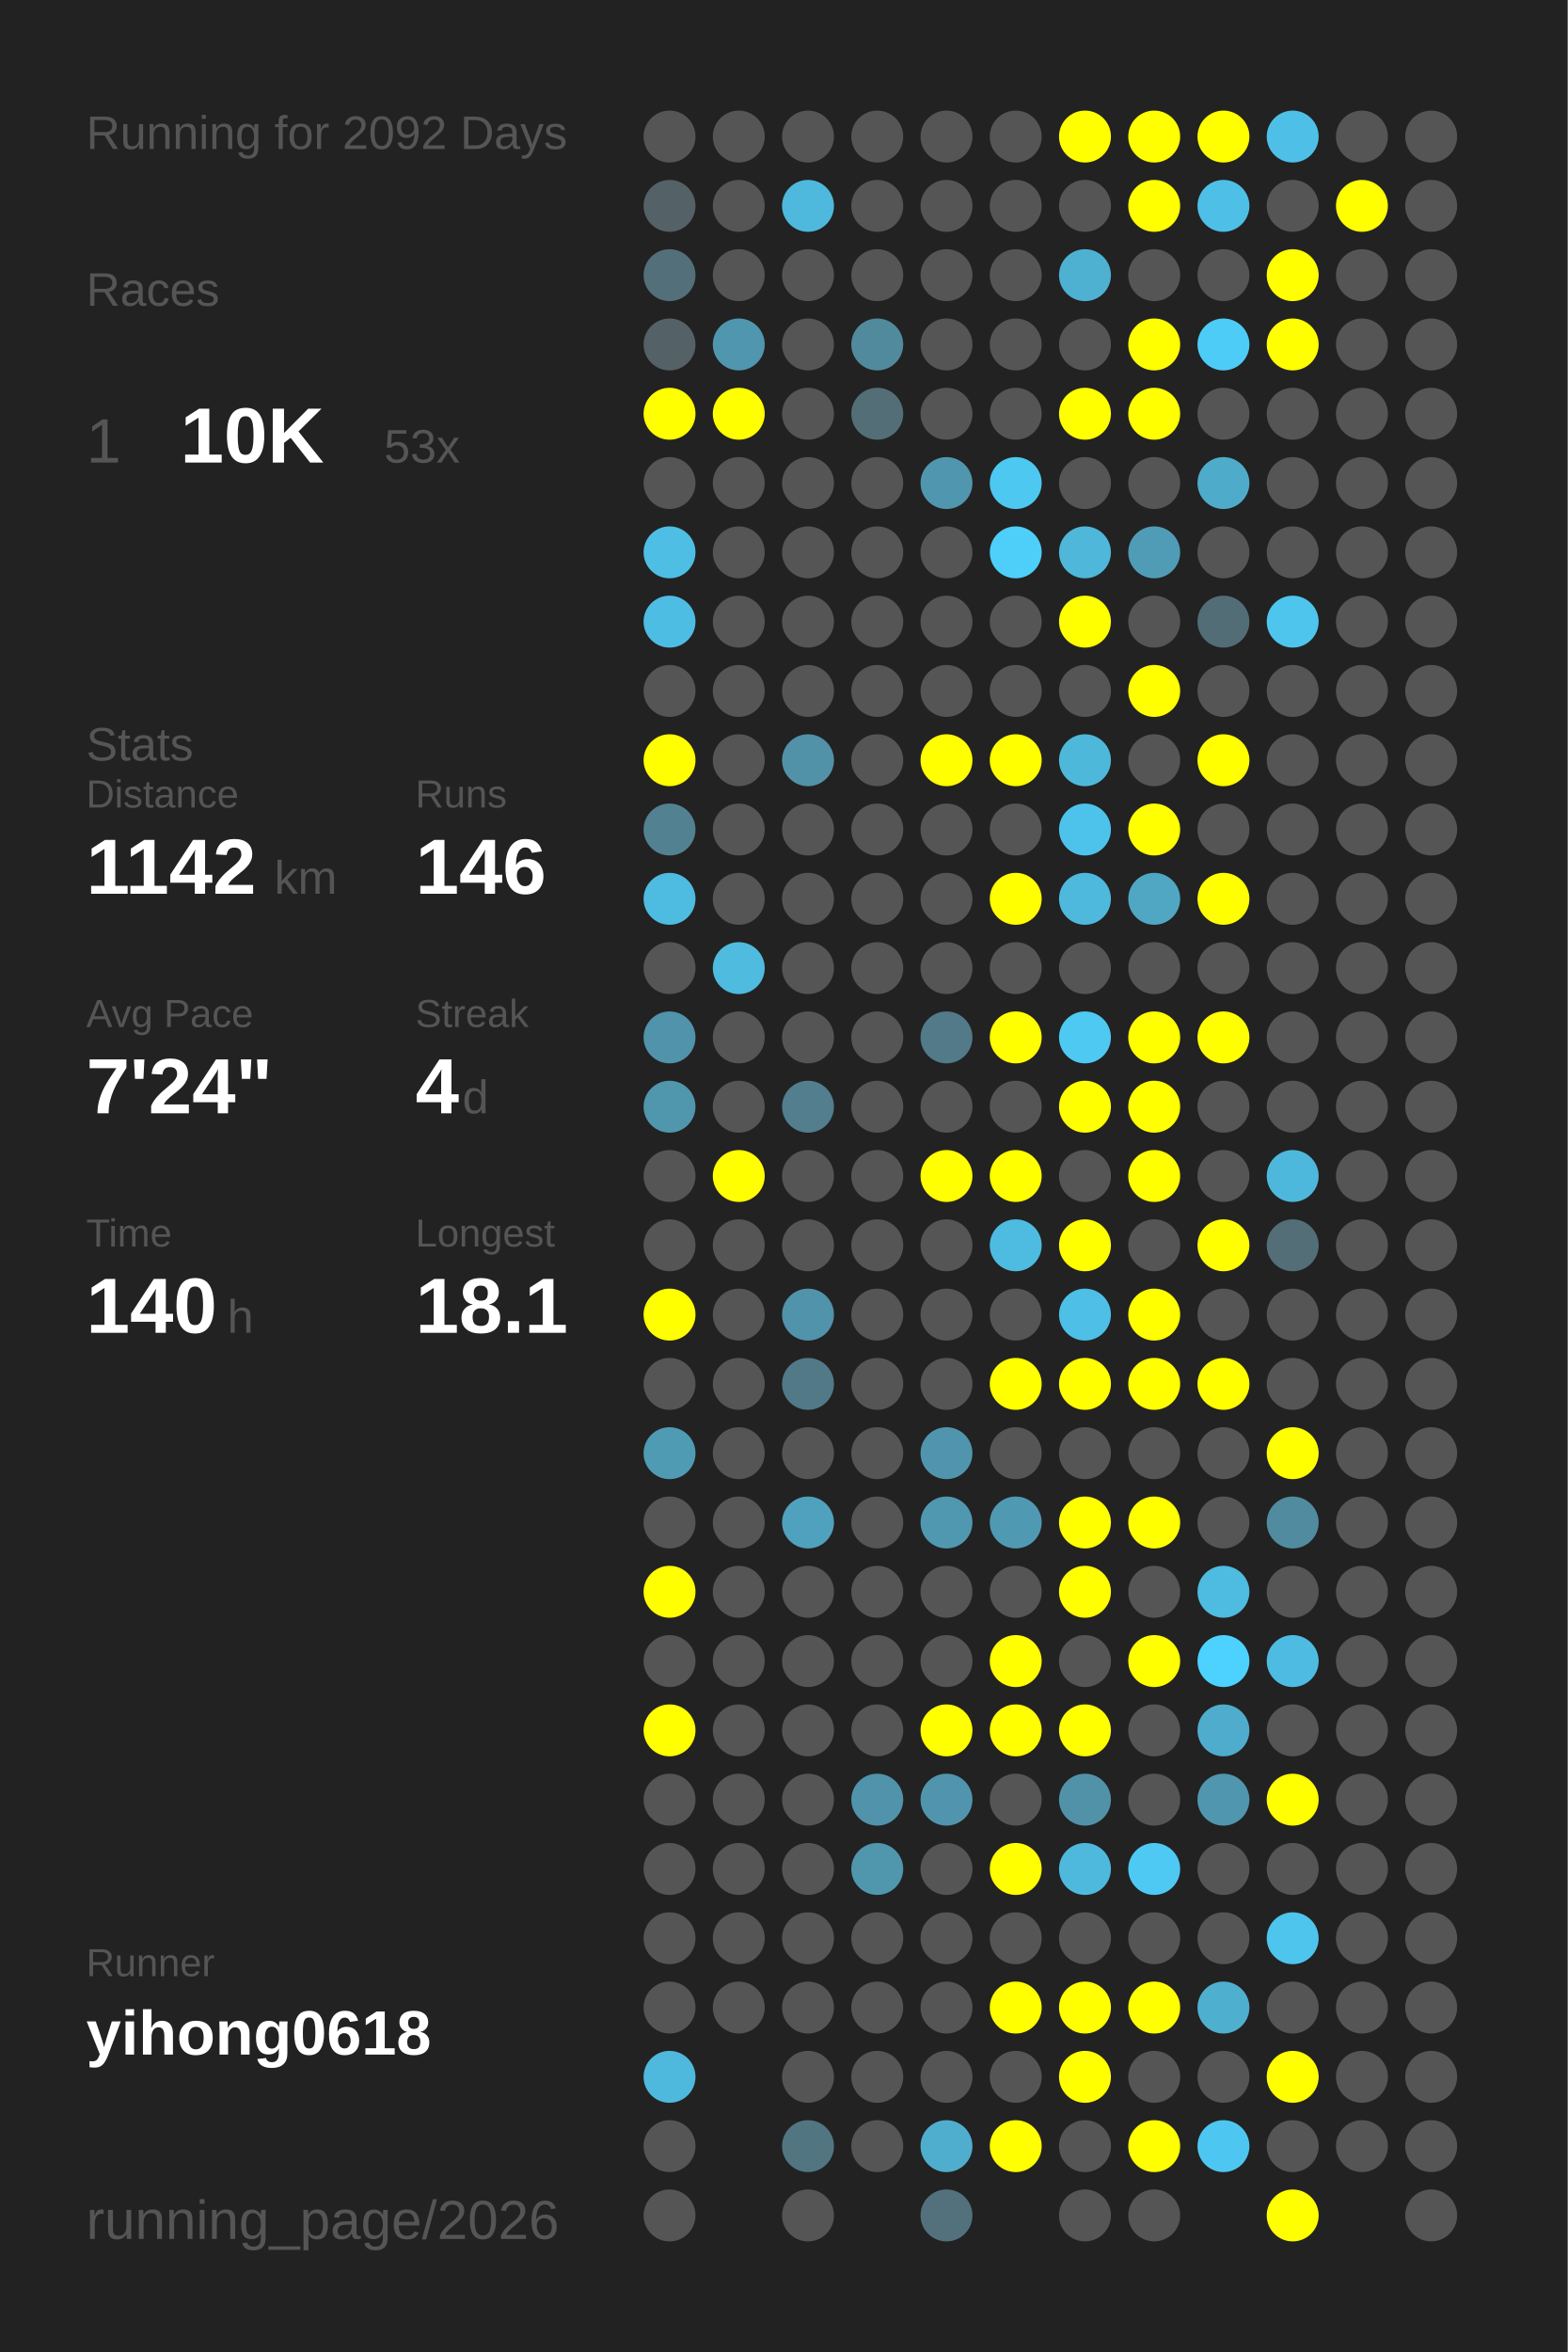
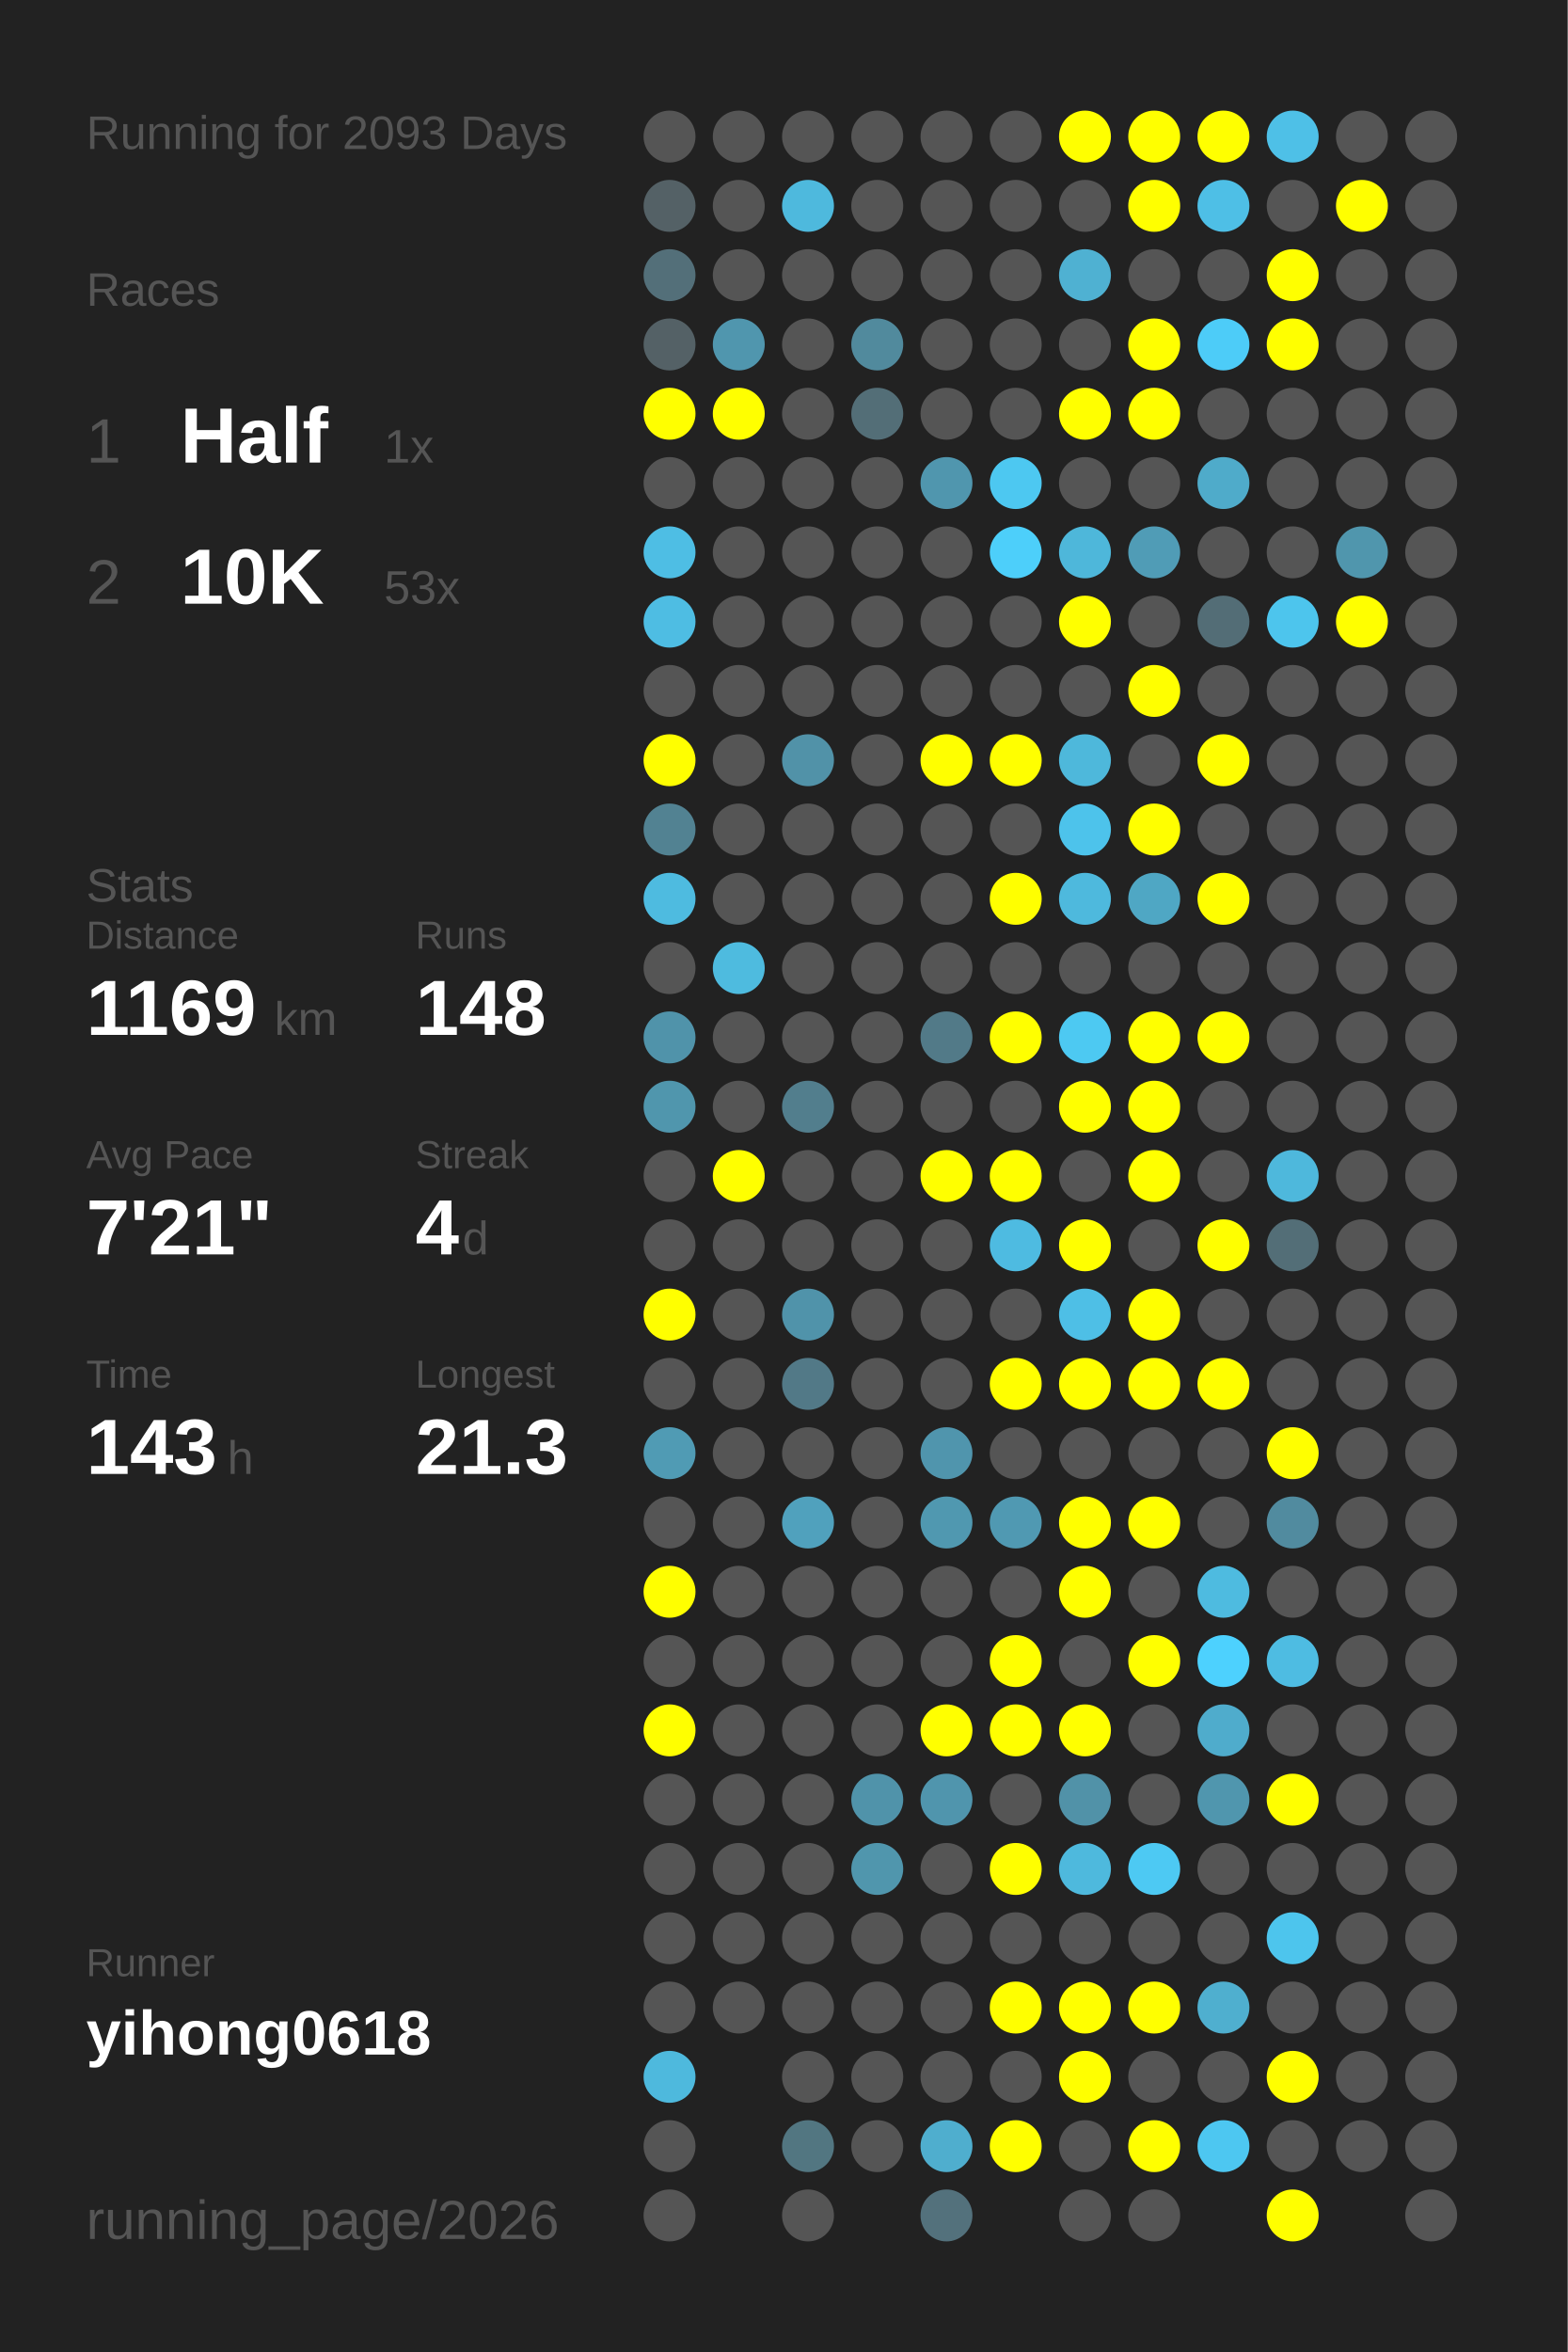
<svg xmlns="http://www.w3.org/2000/svg" baseProfile="full" height="300mm" version="1.1" viewBox="0,0,200,300" width="200mm">
  <defs />
  <rect fill="#222222" height="300" width="200" x="0" y="0" />
-   <text fill="#555555" style="font-size:6px; font-family:Arial;" x="11" y="19">Running for 2092 Days</text>
+   <text fill="#555555" style="font-size:6px; font-family:Arial;" x="11" y="19">Running for 2093 Days</text>
  <text fill="#555555" style="font-size:6px; font-family:Arial;" x="11" y="39">Races</text>
  <text fill="#555555" style="font-size:8px; font-family:Arial;" x="11" y="59">1</text>
-   <text fill="#FFFFFF" style="font-size:10px; font-family:Arial; font-weight:bold;" x="23" y="59">10K</text>
-   <text fill="#555555" style="font-size:6px; font-family:Arial;" x="49" y="59">53x</text>
-   <text fill="#555555" style="font-size:6px; font-family:Arial;" x="11" y="97">Stats</text>
-   <text fill="#555555" style="font-size:5px; font-family:Arial;" x="11" y="103">Distance</text>
-   <text fill="#FFFFFF" style="font-size:10px; font-family:Arial; font-weight:bold;" x="11" y="114">1142</text>
-   <text fill="#555555" style="font-size:6px; font-family:Arial;" x="35" y="114">km</text>
-   <text fill="#555555" style="font-size:5px; font-family:Arial;" x="53" y="103">Runs</text>
-   <text fill="#FFFFFF" style="font-size:10px; font-family:Arial; font-weight:bold;" x="53" y="114">146</text>
-   <text fill="#555555" style="font-size:5px; font-family:Arial;" x="11" y="131">Avg Pace</text>
-   <text fill="#FFFFFF" style="font-size:10px; font-family:Arial; font-weight:bold;" x="11" y="142">7'24"</text>
-   <text fill="#555555" style="font-size:5px; font-family:Arial;" x="53" y="131">Streak</text>
-   <text fill="#FFFFFF" style="font-size:10px; font-family:Arial; font-weight:bold;" x="53" y="142">4</text>
-   <text fill="#555555" style="font-size:6px; font-family:Arial;" x="59" y="142">d</text>
-   <text fill="#555555" style="font-size:5px; font-family:Arial;" x="11" y="159">Time</text>
-   <text fill="#FFFFFF" style="font-size:10px; font-family:Arial; font-weight:bold;" x="11" y="170">140</text>
-   <text fill="#555555" style="font-size:6px; font-family:Arial;" x="29" y="170">h</text>
-   <text fill="#555555" style="font-size:5px; font-family:Arial;" x="53" y="159">Longest</text>
-   <text fill="#FFFFFF" style="font-size:10px; font-family:Arial; font-weight:bold;" x="53" y="170">18.1</text>
+   <text fill="#FFFFFF" style="font-size:10px; font-family:Arial; font-weight:bold;" x="23" y="59">Half</text>
+   <text fill="#555555" style="font-size:6px; font-family:Arial;" x="49" y="59">1x</text>
+   <text fill="#555555" style="font-size:8px; font-family:Arial;" x="11" y="77">2</text>
+   <text fill="#FFFFFF" style="font-size:10px; font-family:Arial; font-weight:bold;" x="23" y="77">10K</text>
+   <text fill="#555555" style="font-size:6px; font-family:Arial;" x="49" y="77">53x</text>
+   <text fill="#555555" style="font-size:6px; font-family:Arial;" x="11" y="115">Stats</text>
+   <text fill="#555555" style="font-size:5px; font-family:Arial;" x="11" y="121">Distance</text>
+   <text fill="#FFFFFF" style="font-size:10px; font-family:Arial; font-weight:bold;" x="11" y="132">1169</text>
+   <text fill="#555555" style="font-size:6px; font-family:Arial;" x="35" y="132">km</text>
+   <text fill="#555555" style="font-size:5px; font-family:Arial;" x="53" y="121">Runs</text>
+   <text fill="#FFFFFF" style="font-size:10px; font-family:Arial; font-weight:bold;" x="53" y="132">148</text>
+   <text fill="#555555" style="font-size:5px; font-family:Arial;" x="11" y="149">Avg Pace</text>
+   <text fill="#FFFFFF" style="font-size:10px; font-family:Arial; font-weight:bold;" x="11" y="160">7'21"</text>
+   <text fill="#555555" style="font-size:5px; font-family:Arial;" x="53" y="149">Streak</text>
+   <text fill="#FFFFFF" style="font-size:10px; font-family:Arial; font-weight:bold;" x="53" y="160">4</text>
+   <text fill="#555555" style="font-size:6px; font-family:Arial;" x="59" y="160">d</text>
+   <text fill="#555555" style="font-size:5px; font-family:Arial;" x="11" y="177">Time</text>
+   <text fill="#FFFFFF" style="font-size:10px; font-family:Arial; font-weight:bold;" x="11" y="188">143</text>
+   <text fill="#555555" style="font-size:6px; font-family:Arial;" x="29" y="188">h</text>
+   <text fill="#555555" style="font-size:5px; font-family:Arial;" x="53" y="177">Longest</text>
+   <text fill="#FFFFFF" style="font-size:10px; font-family:Arial; font-weight:bold;" x="53" y="188">21.3</text>
  <text fill="#555555" style="font-size:5px; font-family:Arial;" x="11" y="252.065">Runner</text>
  <text fill="#FFFFFF" style="font-size:8px; font-family:Arial; font-weight:bold;" x="11" y="262.065">yihong0618</text>
  <text fill="#555555" style="font-size:7px; font-family:Arial;" x="11" y="285.581">running_page/2026</text>
  <circle cx="85.417" cy="17.419" fill="#555555" r="3.312" />
  <circle cx="85.417" cy="26.258" fill="#546166" r="3.312" />
  <circle cx="85.417" cy="35.097" fill="#536f79" r="3.312" />
  <circle cx="85.417" cy="43.935" fill="#546166" r="3.312" />
  <circle cx="85.417" cy="52.774" fill="#FFFF00" r="3.312" />
  <circle cx="85.417" cy="61.613" fill="#555555" r="3.312" />
  <circle cx="85.417" cy="70.452" fill="#4ebee4" r="3.312" />
  <circle cx="85.417" cy="79.29" fill="#4ebde3" r="3.312" />
  <circle cx="85.417" cy="88.129" fill="#555555" r="3.312" />
  <circle cx="85.417" cy="96.968" fill="#FFFF00" r="3.312" />
  <circle cx="85.417" cy="105.806" fill="#528292" r="3.312" />
  <circle cx="85.417" cy="114.645" fill="#4ebbe0" r="3.312" />
  <circle cx="85.417" cy="123.484" fill="#555555" r="3.312" />
  <circle cx="85.417" cy="132.323" fill="#5093aa" r="3.312" />
  <circle cx="85.417" cy="141.161" fill="#5096ad" r="3.312" />
  <circle cx="85.417" cy="150" fill="#555555" r="3.312" />
  <circle cx="85.417" cy="158.839" fill="#555555" r="3.312" />
  <circle cx="85.417" cy="167.677" fill="#FFFF00" r="3.312" />
  <circle cx="85.417" cy="176.516" fill="#555555" r="3.312" />
  <circle cx="85.417" cy="185.355" fill="#509bb4" r="3.312" />
  <circle cx="85.417" cy="194.194" fill="#555555" r="3.312" />
  <circle cx="85.417" cy="203.032" fill="#FFFF00" r="3.312" />
  <circle cx="85.417" cy="211.871" fill="#555555" r="3.312" />
  <circle cx="85.417" cy="220.71" fill="#FFFF00" r="3.312" />
  <circle cx="85.417" cy="229.548" fill="#555555" r="3.312" />
  <circle cx="85.417" cy="238.387" fill="#555555" r="3.312" />
  <circle cx="85.417" cy="247.226" fill="#555555" r="3.312" />
  <circle cx="85.417" cy="256.065" fill="#555555" r="3.312" />
  <circle cx="85.417" cy="264.903" fill="#4eb9dd" r="3.312" />
  <circle cx="85.417" cy="273.742" fill="#555555" r="3.312" />
  <circle cx="85.417" cy="282.581" fill="#555555" r="3.312" />
  <circle cx="94.25" cy="17.419" fill="#555555" r="3.312" />
  <circle cx="94.25" cy="26.258" fill="#555555" r="3.312" />
  <circle cx="94.25" cy="35.097" fill="#555555" r="3.312" />
  <circle cx="94.25" cy="43.935" fill="#5096ae" r="3.312" />
  <circle cx="94.25" cy="52.774" fill="#FFFF00" r="3.312" />
  <circle cx="94.25" cy="61.613" fill="#555555" r="3.312" />
  <circle cx="94.25" cy="70.452" fill="#555555" r="3.312" />
  <circle cx="94.25" cy="79.29" fill="#555555" r="3.312" />
  <circle cx="94.25" cy="88.129" fill="#555555" r="3.312" />
  <circle cx="94.25" cy="96.968" fill="#555555" r="3.312" />
  <circle cx="94.25" cy="105.806" fill="#555555" r="3.312" />
  <circle cx="94.25" cy="114.645" fill="#555555" r="3.312" />
  <circle cx="94.25" cy="123.484" fill="#4ebbdf" r="3.312" />
  <circle cx="94.25" cy="132.323" fill="#555555" r="3.312" />
  <circle cx="94.25" cy="141.161" fill="#555555" r="3.312" />
  <circle cx="94.25" cy="150" fill="#FFFF00" r="3.312" />
  <circle cx="94.25" cy="158.839" fill="#555555" r="3.312" />
  <circle cx="94.25" cy="167.677" fill="#555555" r="3.312" />
  <circle cx="94.25" cy="176.516" fill="#555555" r="3.312" />
  <circle cx="94.25" cy="185.355" fill="#555555" r="3.312" />
  <circle cx="94.25" cy="194.194" fill="#555555" r="3.312" />
  <circle cx="94.25" cy="203.032" fill="#555555" r="3.312" />
  <circle cx="94.25" cy="211.871" fill="#555555" r="3.312" />
  <circle cx="94.25" cy="220.71" fill="#555555" r="3.312" />
  <circle cx="94.25" cy="229.548" fill="#555555" r="3.312" />
  <circle cx="94.25" cy="238.387" fill="#555555" r="3.312" />
  <circle cx="94.25" cy="247.226" fill="#555555" r="3.312" />
  <circle cx="94.25" cy="256.065" fill="#555555" r="3.312" />
  <circle cx="103.083" cy="17.419" fill="#555555" r="3.312" />
  <circle cx="103.083" cy="26.258" fill="#4eb9dd" r="3.312" />
  <circle cx="103.083" cy="35.097" fill="#555555" r="3.312" />
  <circle cx="103.083" cy="43.935" fill="#555555" r="3.312" />
  <circle cx="103.083" cy="52.774" fill="#555555" r="3.312" />
  <circle cx="103.083" cy="61.613" fill="#555555" r="3.312" />
  <circle cx="103.083" cy="70.452" fill="#555555" r="3.312" />
  <circle cx="103.083" cy="79.29" fill="#555555" r="3.312" />
  <circle cx="103.083" cy="88.129" fill="#555555" r="3.312" />
  <circle cx="103.083" cy="96.968" fill="#5192a8" r="3.312" />
  <circle cx="103.083" cy="105.806" fill="#555555" r="3.312" />
  <circle cx="103.083" cy="114.645" fill="#555555" r="3.312" />
  <circle cx="103.083" cy="123.484" fill="#555555" r="3.312" />
  <circle cx="103.083" cy="132.323" fill="#555555" r="3.312" />
  <circle cx="103.083" cy="141.161" fill="#527e8d" r="3.312" />
  <circle cx="103.083" cy="150" fill="#555555" r="3.312" />
  <circle cx="103.083" cy="158.839" fill="#555555" r="3.312" />
  <circle cx="103.083" cy="167.677" fill="#5093aa" r="3.312" />
  <circle cx="103.083" cy="176.516" fill="#527987" r="3.312" />
  <circle cx="103.083" cy="185.355" fill="#555555" r="3.312" />
  <circle cx="103.083" cy="194.194" fill="#50a1bd" r="3.312" />
  <circle cx="103.083" cy="203.032" fill="#555555" r="3.312" />
  <circle cx="103.083" cy="211.871" fill="#555555" r="3.312" />
  <circle cx="103.083" cy="220.71" fill="#555555" r="3.312" />
  <circle cx="103.083" cy="229.548" fill="#555555" r="3.312" />
  <circle cx="103.083" cy="238.387" fill="#555555" r="3.312" />
  <circle cx="103.083" cy="247.226" fill="#555555" r="3.312" />
  <circle cx="103.083" cy="256.065" fill="#555555" r="3.312" />
  <circle cx="103.083" cy="264.903" fill="#555555" r="3.312" />
  <circle cx="103.083" cy="273.742" fill="#527681" r="3.312" />
  <circle cx="103.083" cy="282.581" fill="#555555" r="3.312" />
  <circle cx="111.917" cy="17.419" fill="#555555" r="3.312" />
  <circle cx="111.917" cy="26.258" fill="#555555" r="3.312" />
  <circle cx="111.917" cy="35.097" fill="#555555" r="3.312" />
  <circle cx="111.917" cy="43.935" fill="#518a9d" r="3.312" />
  <circle cx="111.917" cy="52.774" fill="#536e77" r="3.312" />
  <circle cx="111.917" cy="61.613" fill="#555555" r="3.312" />
  <circle cx="111.917" cy="70.452" fill="#555555" r="3.312" />
  <circle cx="111.917" cy="79.29" fill="#555555" r="3.312" />
  <circle cx="111.917" cy="88.129" fill="#555555" r="3.312" />
  <circle cx="111.917" cy="96.968" fill="#555555" r="3.312" />
  <circle cx="111.917" cy="105.806" fill="#555555" r="3.312" />
  <circle cx="111.917" cy="114.645" fill="#555555" r="3.312" />
  <circle cx="111.917" cy="123.484" fill="#555555" r="3.312" />
  <circle cx="111.917" cy="132.323" fill="#555555" r="3.312" />
  <circle cx="111.917" cy="141.161" fill="#555555" r="3.312" />
  <circle cx="111.917" cy="150" fill="#555555" r="3.312" />
  <circle cx="111.917" cy="158.839" fill="#555555" r="3.312" />
  <circle cx="111.917" cy="167.677" fill="#555555" r="3.312" />
  <circle cx="111.917" cy="176.516" fill="#555555" r="3.312" />
  <circle cx="111.917" cy="185.355" fill="#555555" r="3.312" />
  <circle cx="111.917" cy="194.194" fill="#555555" r="3.312" />
  <circle cx="111.917" cy="203.032" fill="#555555" r="3.312" />
  <circle cx="111.917" cy="211.871" fill="#555555" r="3.312" />
  <circle cx="111.917" cy="220.71" fill="#555555" r="3.312" />
  <circle cx="111.917" cy="229.548" fill="#5093aa" r="3.312" />
  <circle cx="111.917" cy="238.387" fill="#5096ad" r="3.312" />
  <circle cx="111.917" cy="247.226" fill="#555555" r="3.312" />
  <circle cx="111.917" cy="256.065" fill="#555555" r="3.312" />
  <circle cx="111.917" cy="264.903" fill="#555555" r="3.312" />
  <circle cx="111.917" cy="273.742" fill="#555555" r="3.312" />
  <circle cx="120.75" cy="17.419" fill="#555555" r="3.312" />
  <circle cx="120.75" cy="26.258" fill="#555555" r="3.312" />
  <circle cx="120.75" cy="35.097" fill="#555555" r="3.312" />
  <circle cx="120.75" cy="43.935" fill="#555555" r="3.312" />
  <circle cx="120.75" cy="52.774" fill="#555555" r="3.312" />
  <circle cx="120.75" cy="61.613" fill="#5096ae" r="3.312" />
  <circle cx="120.75" cy="70.452" fill="#555555" r="3.312" />
  <circle cx="120.75" cy="79.29" fill="#555555" r="3.312" />
  <circle cx="120.75" cy="88.129" fill="#555555" r="3.312" />
  <circle cx="120.75" cy="96.968" fill="#FFFF00" r="3.312" />
  <circle cx="120.75" cy="105.806" fill="#555555" r="3.312" />
  <circle cx="120.75" cy="114.645" fill="#555555" r="3.312" />
  <circle cx="120.75" cy="123.484" fill="#555555" r="3.312" />
  <circle cx="120.75" cy="132.323" fill="#527a88" r="3.312" />
  <circle cx="120.75" cy="141.161" fill="#555555" r="3.312" />
  <circle cx="120.75" cy="150" fill="#FFFF00" r="3.312" />
  <circle cx="120.75" cy="158.839" fill="#555555" r="3.312" />
  <circle cx="120.75" cy="167.677" fill="#555555" r="3.312" />
  <circle cx="120.75" cy="176.516" fill="#555555" r="3.312" />
  <circle cx="120.75" cy="185.355" fill="#5095ad" r="3.312" />
  <circle cx="120.75" cy="194.194" fill="#5098b0" r="3.312" />
  <circle cx="120.75" cy="203.032" fill="#555555" r="3.312" />
  <circle cx="120.75" cy="211.871" fill="#555555" r="3.312" />
  <circle cx="120.75" cy="220.71" fill="#FFFF00" r="3.312" />
  <circle cx="120.75" cy="229.548" fill="#5095ad" r="3.312" />
  <circle cx="120.75" cy="238.387" fill="#555555" r="3.312" />
  <circle cx="120.75" cy="247.226" fill="#555555" r="3.312" />
  <circle cx="120.75" cy="256.065" fill="#555555" r="3.312" />
  <circle cx="120.75" cy="264.903" fill="#555555" r="3.312" />
  <circle cx="120.75" cy="273.742" fill="#4faece" r="3.312" />
  <circle cx="120.75" cy="282.581" fill="#53717c" r="3.312" />
  <circle cx="129.583" cy="17.419" fill="#555555" r="3.312" />
  <circle cx="129.583" cy="26.258" fill="#555555" r="3.312" />
  <circle cx="129.583" cy="35.097" fill="#555555" r="3.312" />
  <circle cx="129.583" cy="43.935" fill="#555555" r="3.312" />
  <circle cx="129.583" cy="52.774" fill="#555555" r="3.312" />
  <circle cx="129.583" cy="61.613" fill="#4dc8f1" r="3.312" />
  <circle cx="129.583" cy="70.452" fill="#4dcffa" r="3.312" />
  <circle cx="129.583" cy="79.29" fill="#555555" r="3.312" />
  <circle cx="129.583" cy="88.129" fill="#555555" r="3.312" />
  <circle cx="129.583" cy="96.968" fill="#FFFF00" r="3.312" />
  <circle cx="129.583" cy="105.806" fill="#555555" r="3.312" />
  <circle cx="129.583" cy="114.645" fill="#FFFF00" r="3.312" />
  <circle cx="129.583" cy="123.484" fill="#555555" r="3.312" />
  <circle cx="129.583" cy="132.323" fill="#FFFF00" r="3.312" />
  <circle cx="129.583" cy="141.161" fill="#555555" r="3.312" />
  <circle cx="129.583" cy="150" fill="#FFFF00" r="3.312" />
  <circle cx="129.583" cy="158.839" fill="#4ebbe1" r="3.312" />
  <circle cx="129.583" cy="167.677" fill="#555555" r="3.312" />
  <circle cx="129.583" cy="176.516" fill="#FFFF00" r="3.312" />
  <circle cx="129.583" cy="185.355" fill="#555555" r="3.312" />
  <circle cx="129.583" cy="194.194" fill="#5099b2" r="3.312" />
  <circle cx="129.583" cy="203.032" fill="#555555" r="3.312" />
  <circle cx="129.583" cy="211.871" fill="#FFFF00" r="3.312" />
  <circle cx="129.583" cy="220.71" fill="#FFFF00" r="3.312" />
  <circle cx="129.583" cy="229.548" fill="#555555" r="3.312" />
  <circle cx="129.583" cy="238.387" fill="#FFFF00" r="3.312" />
  <circle cx="129.583" cy="247.226" fill="#555555" r="3.312" />
  <circle cx="129.583" cy="256.065" fill="#FFFF00" r="3.312" />
  <circle cx="129.583" cy="264.903" fill="#555555" r="3.312" />
  <circle cx="129.583" cy="273.742" fill="#FFFF00" r="3.312" />
  <circle cx="138.417" cy="17.419" fill="#FFFF00" r="3.312" />
  <circle cx="138.417" cy="26.258" fill="#555555" r="3.312" />
  <circle cx="138.417" cy="35.097" fill="#4fb1d2" r="3.312" />
  <circle cx="138.417" cy="43.935" fill="#555555" r="3.312" />
  <circle cx="138.417" cy="52.774" fill="#FFFF00" r="3.312" />
  <circle cx="138.417" cy="61.613" fill="#555555" r="3.312" />
  <circle cx="138.417" cy="70.452" fill="#4eb7da" r="3.312" />
  <circle cx="138.417" cy="79.29" fill="#FFFF00" r="3.312" />
  <circle cx="138.417" cy="88.129" fill="#555555" r="3.312" />
  <circle cx="138.417" cy="96.968" fill="#4eb8db" r="3.312" />
  <circle cx="138.417" cy="105.806" fill="#4dc3eb" r="3.312" />
  <circle cx="138.417" cy="114.645" fill="#4eb9dd" r="3.312" />
  <circle cx="138.417" cy="123.484" fill="#555555" r="3.312" />
  <circle cx="138.417" cy="132.323" fill="#4dc9f2" r="3.312" />
  <circle cx="138.417" cy="141.161" fill="#FFFF00" r="3.312" />
  <circle cx="138.417" cy="150" fill="#555555" r="3.312" />
  <circle cx="138.417" cy="158.839" fill="#FFFF00" r="3.312" />
  <circle cx="138.417" cy="167.677" fill="#4ebfe6" r="3.312" />
  <circle cx="138.417" cy="176.516" fill="#FFFF00" r="3.312" />
  <circle cx="138.417" cy="185.355" fill="#555555" r="3.312" />
  <circle cx="138.417" cy="194.194" fill="#FFFF00" r="3.312" />
  <circle cx="138.417" cy="203.032" fill="#FFFF00" r="3.312" />
  <circle cx="138.417" cy="211.871" fill="#555555" r="3.312" />
  <circle cx="138.417" cy="220.71" fill="#FFFF00" r="3.312" />
  <circle cx="138.417" cy="229.548" fill="#5192a8" r="3.312" />
  <circle cx="138.417" cy="238.387" fill="#4eb9dd" r="3.312" />
  <circle cx="138.417" cy="247.226" fill="#555555" r="3.312" />
  <circle cx="138.417" cy="256.065" fill="#FFFF00" r="3.312" />
  <circle cx="138.417" cy="264.903" fill="#FFFF00" r="3.312" />
  <circle cx="138.417" cy="273.742" fill="#555555" r="3.312" />
  <circle cx="138.417" cy="282.581" fill="#555555" r="3.312" />
  <circle cx="147.25" cy="17.419" fill="#FFFF00" r="3.312" />
  <circle cx="147.25" cy="26.258" fill="#FFFF00" r="3.312" />
  <circle cx="147.25" cy="35.097" fill="#555555" r="3.312" />
  <circle cx="147.25" cy="43.935" fill="#FFFF00" r="3.312" />
  <circle cx="147.25" cy="52.774" fill="#FFFF00" r="3.312" />
  <circle cx="147.25" cy="61.613" fill="#555555" r="3.312" />
  <circle cx="147.25" cy="70.452" fill="#509cb6" r="3.312" />
  <circle cx="147.25" cy="79.29" fill="#555555" r="3.312" />
  <circle cx="147.25" cy="88.129" fill="#FFFF00" r="3.312" />
  <circle cx="147.25" cy="96.968" fill="#555555" r="3.312" />
  <circle cx="147.25" cy="105.806" fill="#FFFF00" r="3.312" />
  <circle cx="147.25" cy="114.645" fill="#4fa7c4" r="3.312" />
  <circle cx="147.25" cy="123.484" fill="#555555" r="3.312" />
  <circle cx="147.25" cy="132.323" fill="#FFFF00" r="3.312" />
  <circle cx="147.25" cy="141.161" fill="#FFFF00" r="3.312" />
  <circle cx="147.25" cy="150" fill="#FFFF00" r="3.312" />
  <circle cx="147.25" cy="158.839" fill="#555555" r="3.312" />
  <circle cx="147.25" cy="167.677" fill="#FFFF00" r="3.312" />
  <circle cx="147.25" cy="176.516" fill="#FFFF00" r="3.312" />
  <circle cx="147.25" cy="185.355" fill="#555555" r="3.312" />
  <circle cx="147.25" cy="194.194" fill="#FFFF00" r="3.312" />
  <circle cx="147.25" cy="203.032" fill="#555555" r="3.312" />
  <circle cx="147.25" cy="211.871" fill="#FFFF00" r="3.312" />
  <circle cx="147.25" cy="220.71" fill="#555555" r="3.312" />
  <circle cx="147.25" cy="229.548" fill="#555555" r="3.312" />
  <circle cx="147.25" cy="238.387" fill="#4dc9f3" r="3.312" />
  <circle cx="147.25" cy="247.226" fill="#555555" r="3.312" />
  <circle cx="147.25" cy="256.065" fill="#FFFF00" r="3.312" />
  <circle cx="147.25" cy="264.903" fill="#555555" r="3.312" />
  <circle cx="147.25" cy="273.742" fill="#FFFF00" r="3.312" />
  <circle cx="147.25" cy="282.581" fill="#555555" r="3.312" />
  <circle cx="156.083" cy="17.419" fill="#FFFF00" r="3.312" />
  <circle cx="156.083" cy="26.258" fill="#4ebfe6" r="3.312" />
  <circle cx="156.083" cy="35.097" fill="#555555" r="3.312" />
  <circle cx="156.083" cy="43.935" fill="#4dccf8" r="3.312" />
  <circle cx="156.083" cy="52.774" fill="#555555" r="3.312" />
  <circle cx="156.083" cy="61.613" fill="#4fabca" r="3.312" />
  <circle cx="156.083" cy="70.452" fill="#555555" r="3.312" />
  <circle cx="156.083" cy="79.29" fill="#536d76" r="3.312" />
  <circle cx="156.083" cy="88.129" fill="#555555" r="3.312" />
  <circle cx="156.083" cy="96.968" fill="#FFFF00" r="3.312" />
  <circle cx="156.083" cy="105.806" fill="#555555" r="3.312" />
  <circle cx="156.083" cy="114.645" fill="#FFFF00" r="3.312" />
  <circle cx="156.083" cy="123.484" fill="#555555" r="3.312" />
  <circle cx="156.083" cy="132.323" fill="#FFFF00" r="3.312" />
  <circle cx="156.083" cy="141.161" fill="#555555" r="3.312" />
  <circle cx="156.083" cy="150" fill="#555555" r="3.312" />
  <circle cx="156.083" cy="158.839" fill="#FFFF00" r="3.312" />
  <circle cx="156.083" cy="167.677" fill="#555555" r="3.312" />
  <circle cx="156.083" cy="176.516" fill="#FFFF00" r="3.312" />
  <circle cx="156.083" cy="185.355" fill="#555555" r="3.312" />
  <circle cx="156.083" cy="194.194" fill="#555555" r="3.312" />
  <circle cx="156.083" cy="203.032" fill="#4ebbe0" r="3.312" />
  <circle cx="156.083" cy="211.871" fill="#4dd1fe" r="3.312" />
  <circle cx="156.083" cy="220.71" fill="#4faccc" r="3.312" />
  <circle cx="156.083" cy="229.548" fill="#5096ae" r="3.312" />
  <circle cx="156.083" cy="238.387" fill="#555555" r="3.312" />
  <circle cx="156.083" cy="247.226" fill="#555555" r="3.312" />
  <circle cx="156.083" cy="256.065" fill="#4fafcf" r="3.312" />
  <circle cx="156.083" cy="264.903" fill="#555555" r="3.312" />
  <circle cx="156.083" cy="273.742" fill="#4dc7f1" r="3.312" />
  <circle cx="164.917" cy="17.419" fill="#4ec0e7" r="3.312" />
  <circle cx="164.917" cy="26.258" fill="#555555" r="3.312" />
  <circle cx="164.917" cy="35.097" fill="#FFFF00" r="3.312" />
  <circle cx="164.917" cy="43.935" fill="#FFFF00" r="3.312" />
  <circle cx="164.917" cy="52.774" fill="#555555" r="3.312" />
  <circle cx="164.917" cy="61.613" fill="#555555" r="3.312" />
  <circle cx="164.917" cy="70.452" fill="#555555" r="3.312" />
  <circle cx="164.917" cy="79.29" fill="#4dc5ed" r="3.312" />
  <circle cx="164.917" cy="88.129" fill="#555555" r="3.312" />
  <circle cx="164.917" cy="96.968" fill="#555555" r="3.312" />
  <circle cx="164.917" cy="105.806" fill="#555555" r="3.312" />
  <circle cx="164.917" cy="114.645" fill="#555555" r="3.312" />
  <circle cx="164.917" cy="123.484" fill="#555555" r="3.312" />
  <circle cx="164.917" cy="132.323" fill="#555555" r="3.312" />
  <circle cx="164.917" cy="141.161" fill="#555555" r="3.312" />
  <circle cx="164.917" cy="150" fill="#4eb8dc" r="3.312" />
  <circle cx="164.917" cy="158.839" fill="#536e77" r="3.312" />
  <circle cx="164.917" cy="167.677" fill="#555555" r="3.312" />
  <circle cx="164.917" cy="176.516" fill="#555555" r="3.312" />
  <circle cx="164.917" cy="185.355" fill="#FFFF00" r="3.312" />
  <circle cx="164.917" cy="194.194" fill="#518b9f" r="3.312" />
  <circle cx="164.917" cy="203.032" fill="#555555" r="3.312" />
  <circle cx="164.917" cy="211.871" fill="#4ebce2" r="3.312" />
  <circle cx="164.917" cy="220.71" fill="#555555" r="3.312" />
  <circle cx="164.917" cy="229.548" fill="#FFFF00" r="3.312" />
  <circle cx="164.917" cy="238.387" fill="#555555" r="3.312" />
  <circle cx="164.917" cy="247.226" fill="#4dc5ed" r="3.312" />
  <circle cx="164.917" cy="256.065" fill="#555555" r="3.312" />
  <circle cx="164.917" cy="264.903" fill="#FFFF00" r="3.312" />
  <circle cx="164.917" cy="273.742" fill="#555555" r="3.312" />
  <circle cx="164.917" cy="282.581" fill="#FFFF00" r="3.312" />
  <circle cx="173.75" cy="17.419" fill="#555555" r="3.312" />
  <circle cx="173.75" cy="26.258" fill="#FFFF00" r="3.312" />
  <circle cx="173.75" cy="35.097" fill="#555555" r="3.312" />
  <circle cx="173.75" cy="43.935" fill="#555555" r="3.312" />
  <circle cx="173.75" cy="52.774" fill="#555555" r="3.312" />
  <circle cx="173.75" cy="61.613" fill="#555555" r="3.312" />
-   <circle cx="173.75" cy="70.452" fill="#555555" r="3.312" />
-   <circle cx="173.75" cy="79.29" fill="#555555" r="3.312" />
+   <circle cx="173.75" cy="70.452" fill="#5096ad" r="3.312" />
+   <circle cx="173.75" cy="79.29" fill="#FFFF00" r="3.312" />
  <circle cx="173.75" cy="88.129" fill="#555555" r="3.312" />
  <circle cx="173.75" cy="96.968" fill="#555555" r="3.312" />
  <circle cx="173.75" cy="105.806" fill="#555555" r="3.312" />
  <circle cx="173.75" cy="114.645" fill="#555555" r="3.312" />
  <circle cx="173.75" cy="123.484" fill="#555555" r="3.312" />
  <circle cx="173.75" cy="132.323" fill="#555555" r="3.312" />
  <circle cx="173.75" cy="141.161" fill="#555555" r="3.312" />
  <circle cx="173.75" cy="150" fill="#555555" r="3.312" />
  <circle cx="173.75" cy="158.839" fill="#555555" r="3.312" />
  <circle cx="173.75" cy="167.677" fill="#555555" r="3.312" />
  <circle cx="173.75" cy="176.516" fill="#555555" r="3.312" />
  <circle cx="173.75" cy="185.355" fill="#555555" r="3.312" />
  <circle cx="173.75" cy="194.194" fill="#555555" r="3.312" />
  <circle cx="173.75" cy="203.032" fill="#555555" r="3.312" />
  <circle cx="173.75" cy="211.871" fill="#555555" r="3.312" />
  <circle cx="173.75" cy="220.71" fill="#555555" r="3.312" />
  <circle cx="173.75" cy="229.548" fill="#555555" r="3.312" />
  <circle cx="173.75" cy="238.387" fill="#555555" r="3.312" />
  <circle cx="173.75" cy="247.226" fill="#555555" r="3.312" />
  <circle cx="173.75" cy="256.065" fill="#555555" r="3.312" />
  <circle cx="173.75" cy="264.903" fill="#555555" r="3.312" />
  <circle cx="173.75" cy="273.742" fill="#555555" r="3.312" />
  <circle cx="182.583" cy="17.419" fill="#555555" r="3.312" />
  <circle cx="182.583" cy="26.258" fill="#555555" r="3.312" />
  <circle cx="182.583" cy="35.097" fill="#555555" r="3.312" />
  <circle cx="182.583" cy="43.935" fill="#555555" r="3.312" />
  <circle cx="182.583" cy="52.774" fill="#555555" r="3.312" />
  <circle cx="182.583" cy="61.613" fill="#555555" r="3.312" />
  <circle cx="182.583" cy="70.452" fill="#555555" r="3.312" />
  <circle cx="182.583" cy="79.29" fill="#555555" r="3.312" />
  <circle cx="182.583" cy="88.129" fill="#555555" r="3.312" />
  <circle cx="182.583" cy="96.968" fill="#555555" r="3.312" />
  <circle cx="182.583" cy="105.806" fill="#555555" r="3.312" />
  <circle cx="182.583" cy="114.645" fill="#555555" r="3.312" />
  <circle cx="182.583" cy="123.484" fill="#555555" r="3.312" />
  <circle cx="182.583" cy="132.323" fill="#555555" r="3.312" />
  <circle cx="182.583" cy="141.161" fill="#555555" r="3.312" />
  <circle cx="182.583" cy="150" fill="#555555" r="3.312" />
  <circle cx="182.583" cy="158.839" fill="#555555" r="3.312" />
  <circle cx="182.583" cy="167.677" fill="#555555" r="3.312" />
  <circle cx="182.583" cy="176.516" fill="#555555" r="3.312" />
  <circle cx="182.583" cy="185.355" fill="#555555" r="3.312" />
  <circle cx="182.583" cy="194.194" fill="#555555" r="3.312" />
  <circle cx="182.583" cy="203.032" fill="#555555" r="3.312" />
  <circle cx="182.583" cy="211.871" fill="#555555" r="3.312" />
  <circle cx="182.583" cy="220.71" fill="#555555" r="3.312" />
  <circle cx="182.583" cy="229.548" fill="#555555" r="3.312" />
  <circle cx="182.583" cy="238.387" fill="#555555" r="3.312" />
  <circle cx="182.583" cy="247.226" fill="#555555" r="3.312" />
  <circle cx="182.583" cy="256.065" fill="#555555" r="3.312" />
  <circle cx="182.583" cy="264.903" fill="#555555" r="3.312" />
  <circle cx="182.583" cy="273.742" fill="#555555" r="3.312" />
  <circle cx="182.583" cy="282.581" fill="#555555" r="3.312" />
</svg>
